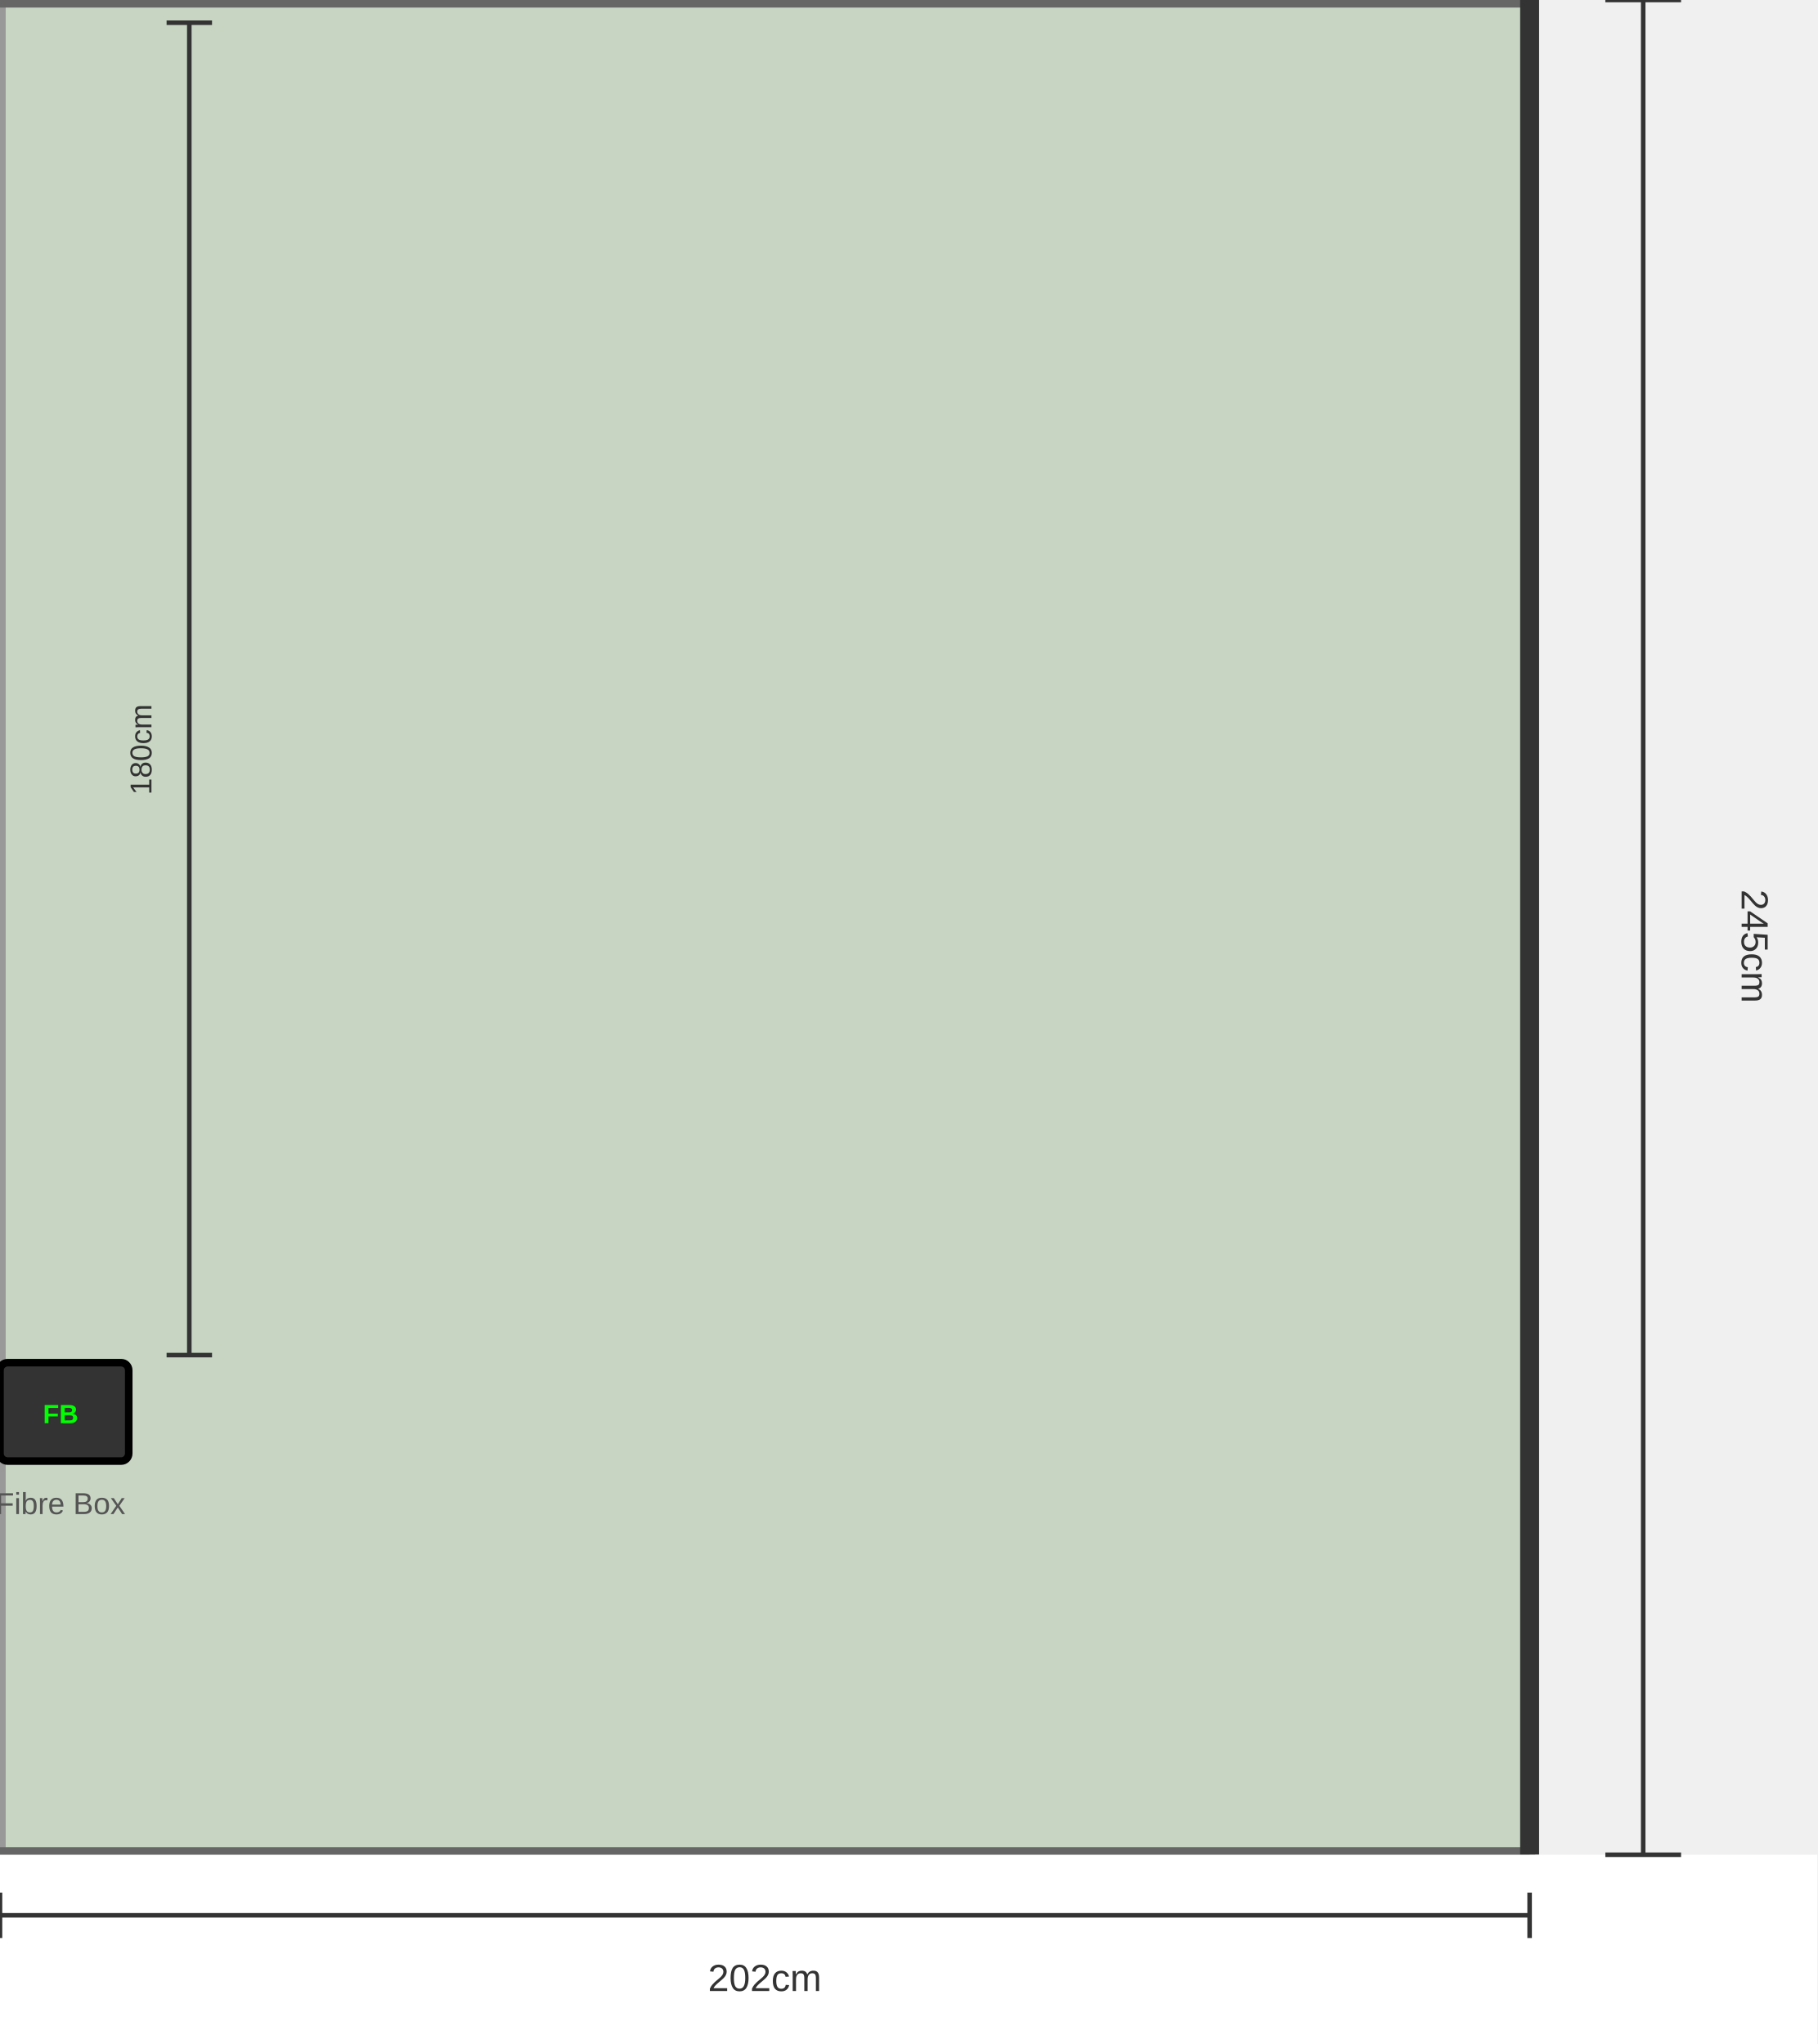
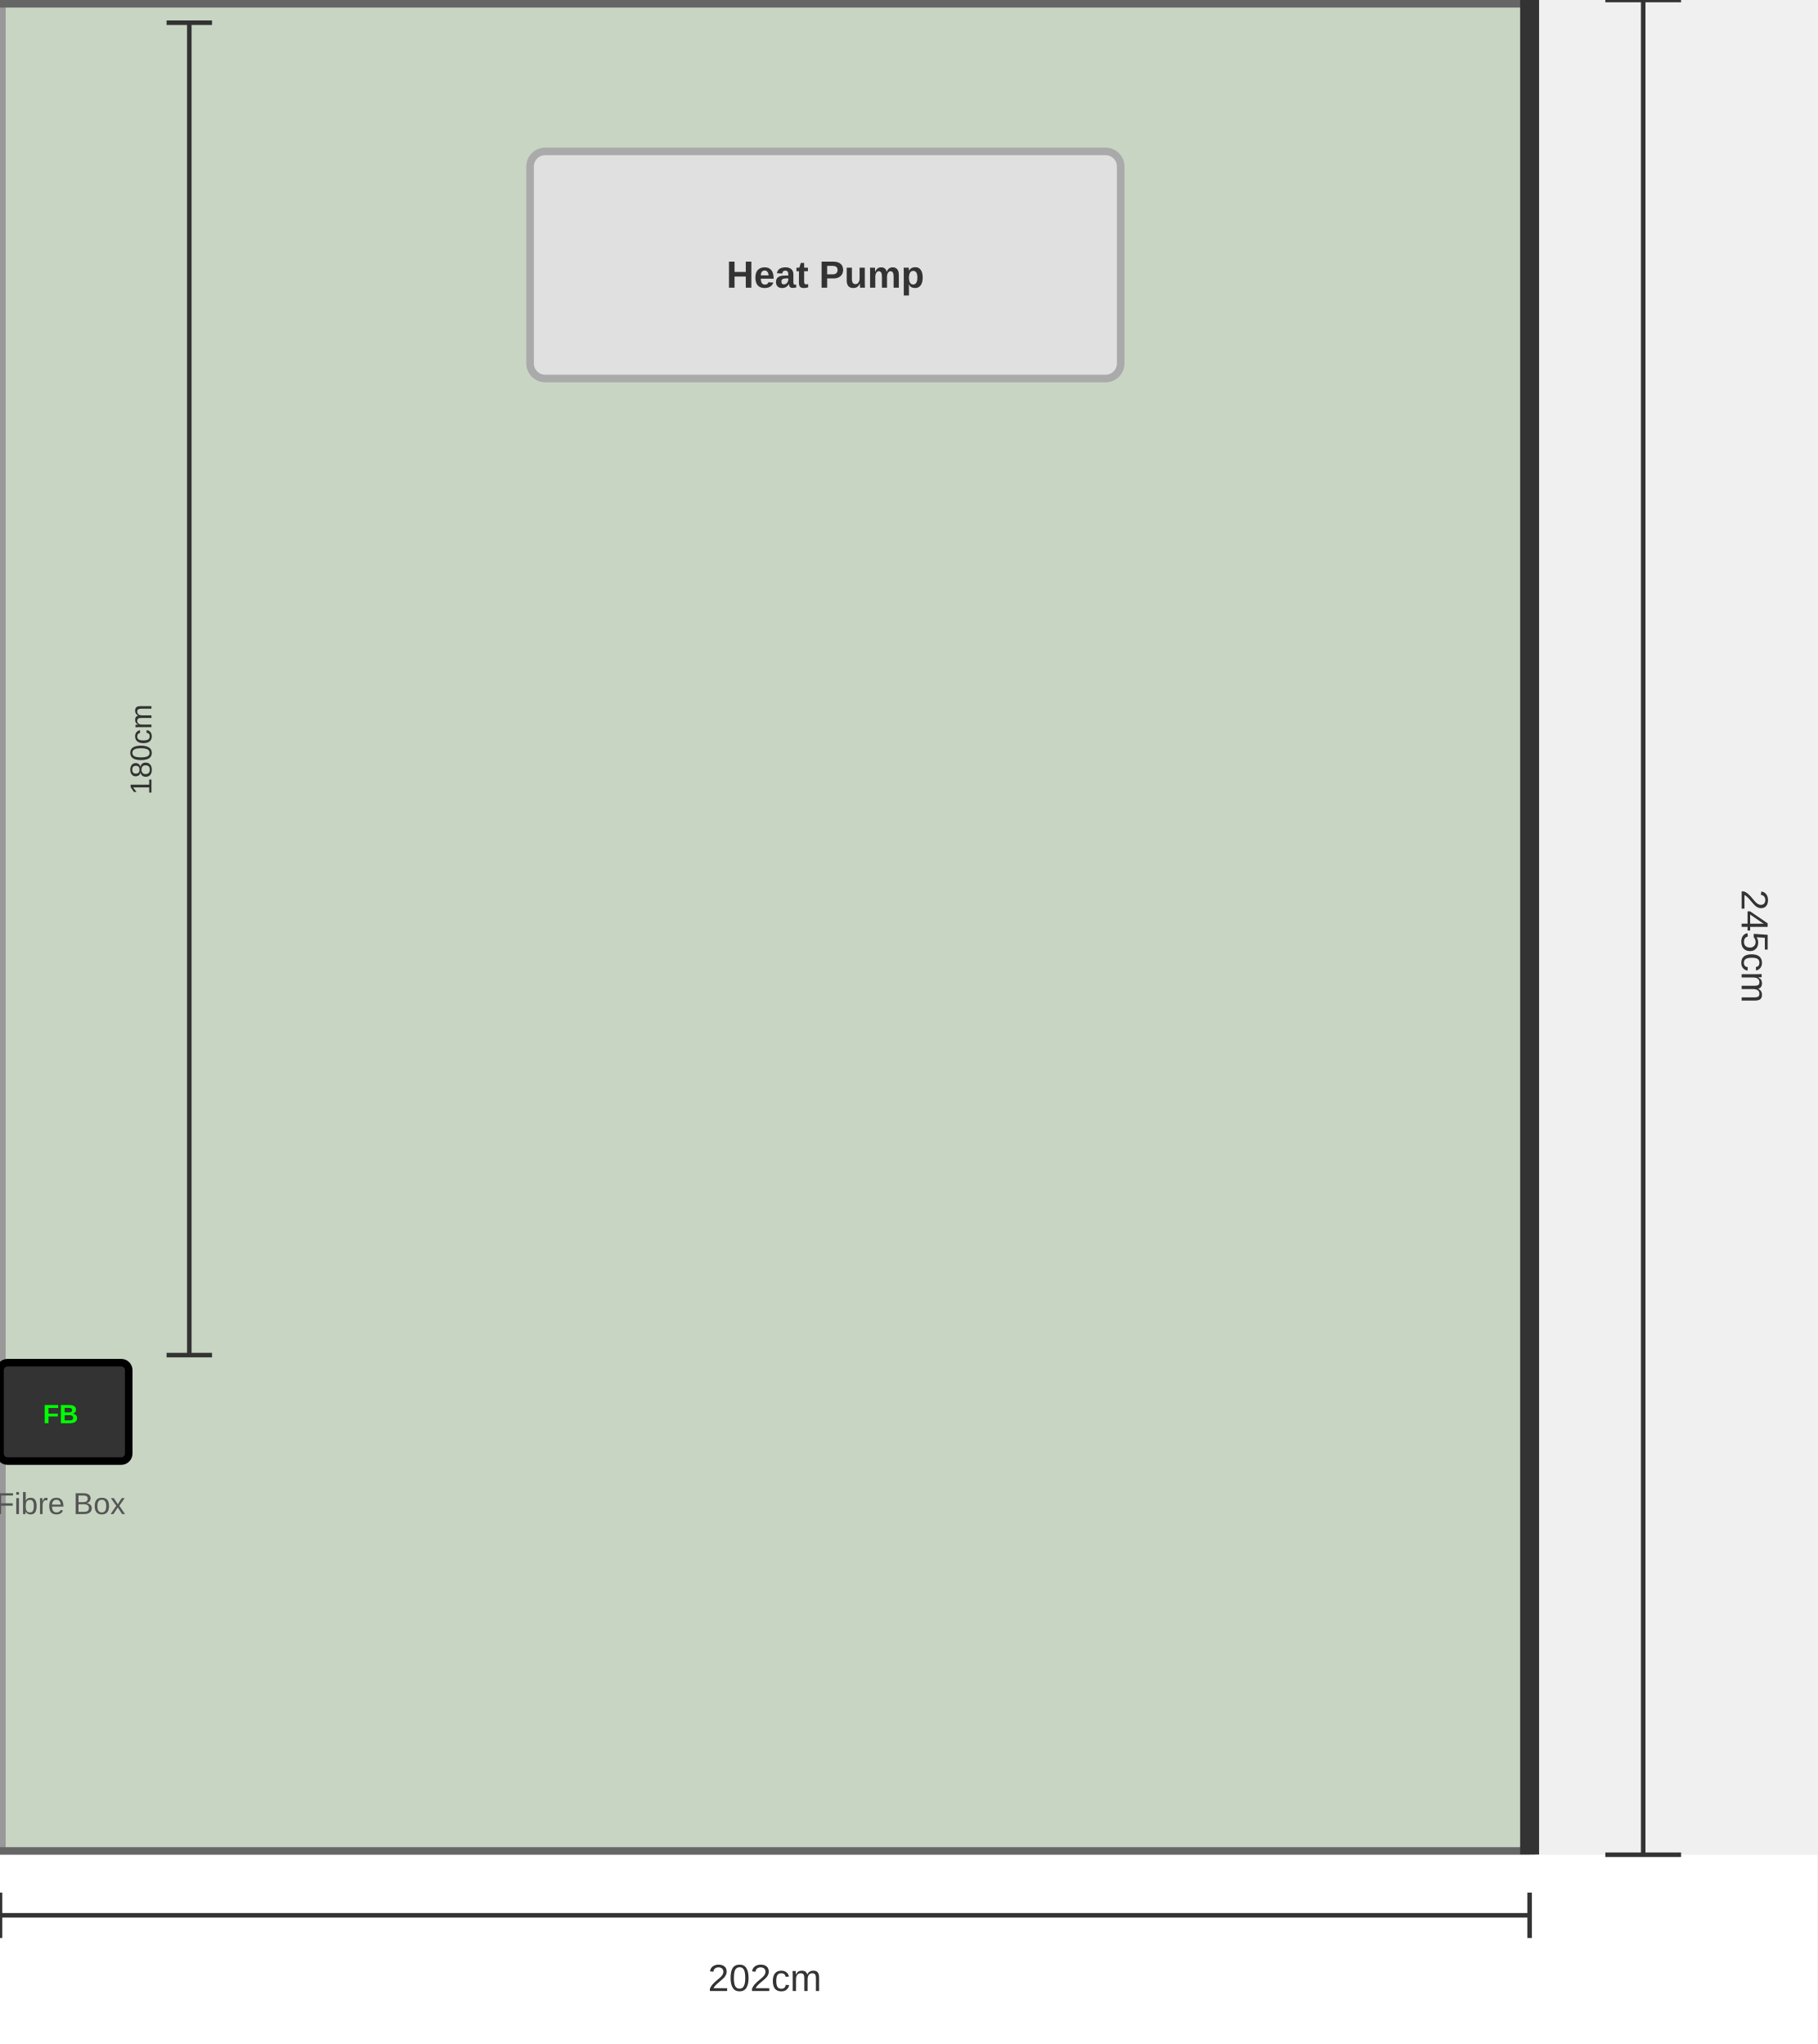
<svg xmlns="http://www.w3.org/2000/svg" font-family="Arial, sans-serif" viewBox="0 0 240 270" width="400">
  <defs>
    <marker id="arrowhead" markerWidth="6" markerHeight="4" refX="6" refY="2" orient="auto">
      <polygon points="0,0 6,2 0,4" fill="#333" />
    </marker>
  </defs>
  <rect x="0" y="0" width="202" height="245" fill="#c8d5c3" stroke="#999" stroke-width="1.5" />
  <line x1="0" y1="0" x2="202" y2="0" stroke="#666" stroke-width="2" />
  <line x1="0" y1="245" x2="202" y2="245" stroke="#666" stroke-width="2" />
  <line x1="202" y1="0" x2="202" y2="245" stroke="#333" stroke-width="2.5" />
  <rect x="0" y="245" width="240" height="25" fill="white" />
  <rect x="0" y="180" width="17" height="13" fill="#333" stroke="#000" stroke-width="1" rx="1" />
  <text x="8" y="188" text-anchor="middle" fill="#0f0" font-size="3.5" font-weight="bold">FB</text>
  <text x="8" y="200" text-anchor="middle" fill="#555" font-size="4">Fibre Box</text>
+   <rect x="70" y="20" width="78" height="30" fill="#e0e0e0" stroke="#aaa" stroke-width="1" rx="2" />
+   <text x="109" y="38" text-anchor="middle" fill="#333" font-size="5" font-weight="bold">Heat Pump</text>
  <line x1="0" y1="250" x2="0" y2="256" stroke="#333" stroke-width="0.6" />
  <line x1="202" y1="250" x2="202" y2="256" stroke="#333" stroke-width="0.6" />
  <line x1="0" y1="253" x2="202" y2="253" stroke="#333" stroke-width="0.6" />
  <text x="101" y="263" text-anchor="middle" fill="#333" font-size="5">202cm</text>
  <line x1="212" y1="0" x2="222" y2="0" stroke="#333" stroke-width="0.6" />
  <line x1="212" y1="245" x2="222" y2="245" stroke="#333" stroke-width="0.6" />
  <line x1="217" y1="0" x2="217" y2="245" stroke="#333" stroke-width="0.6" />
  <text x="230" y="125" text-anchor="middle" fill="#333" font-size="5" transform="rotate(90,230,125)">245cm</text>
  <line x1="22" y1="3" x2="28" y2="3" stroke="#333" stroke-width="0.6" />
  <line x1="22" y1="179" x2="28" y2="179" stroke="#333" stroke-width="0.6" />
  <line x1="25" y1="3" x2="25" y2="179" stroke="#333" stroke-width="0.6" />
  <text x="20" y="93" text-anchor="end" fill="#333" font-size="4" transform="rotate(-90,20,93)">180cm</text>
</svg>
